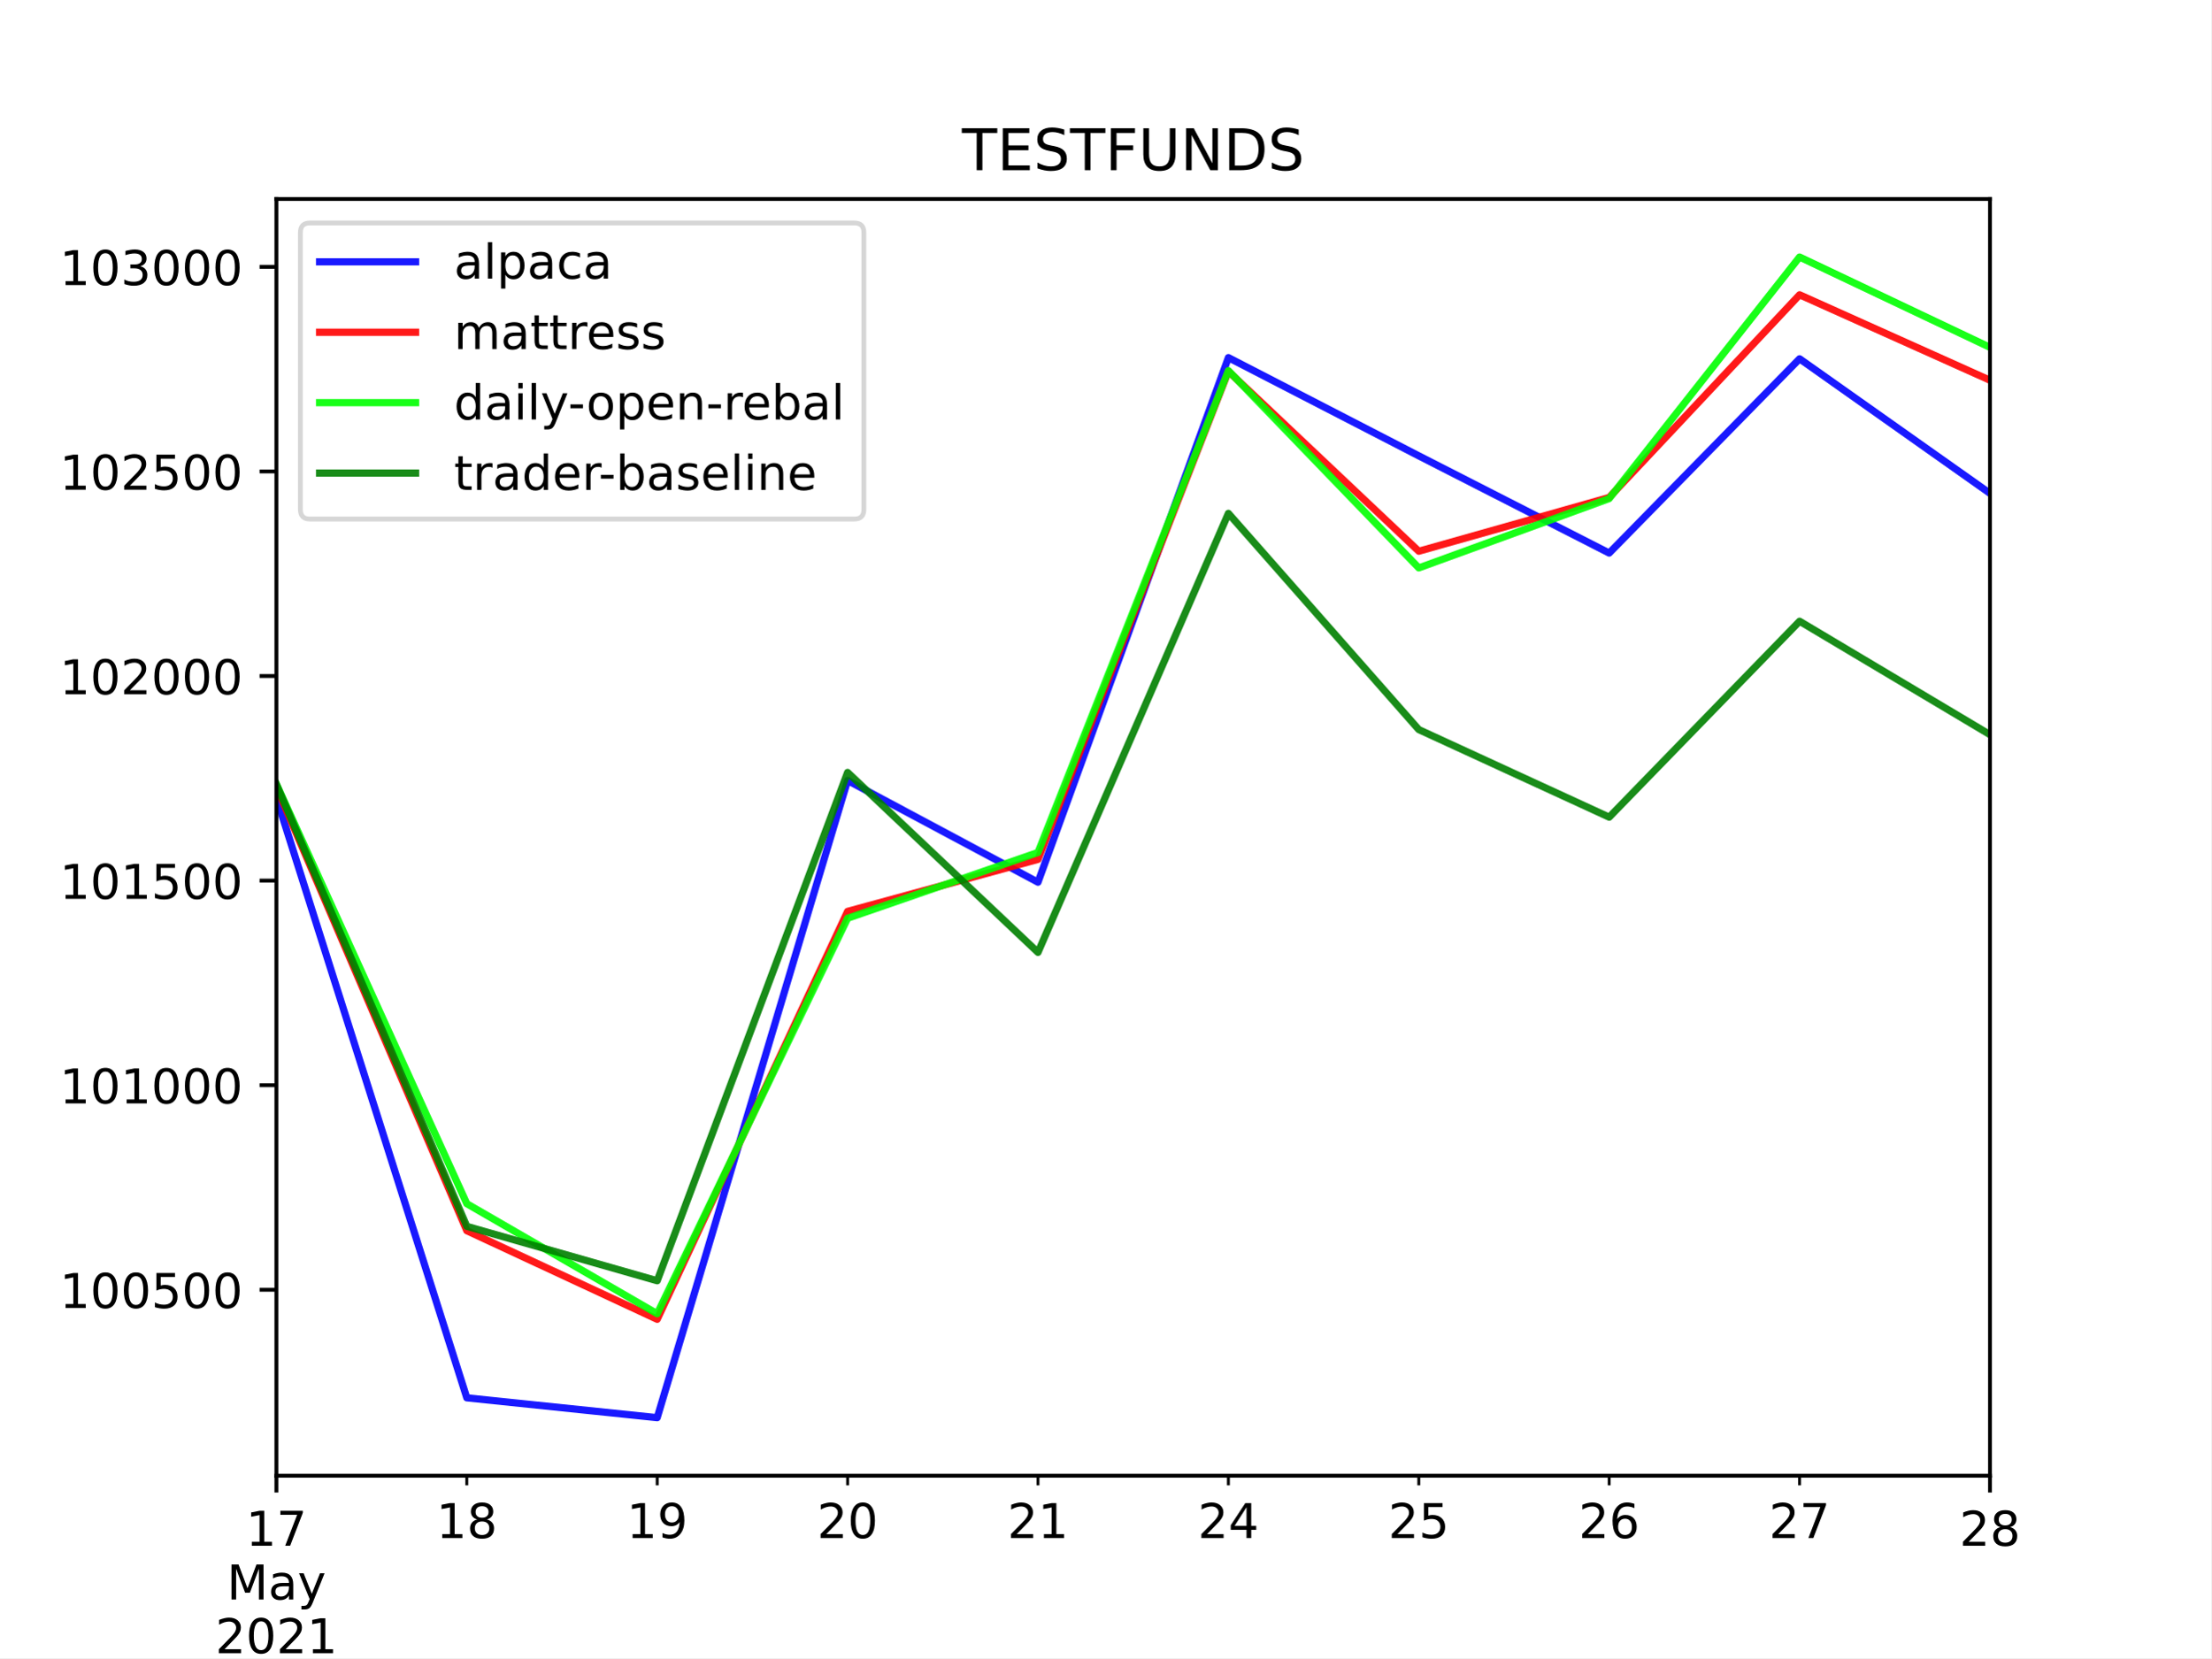
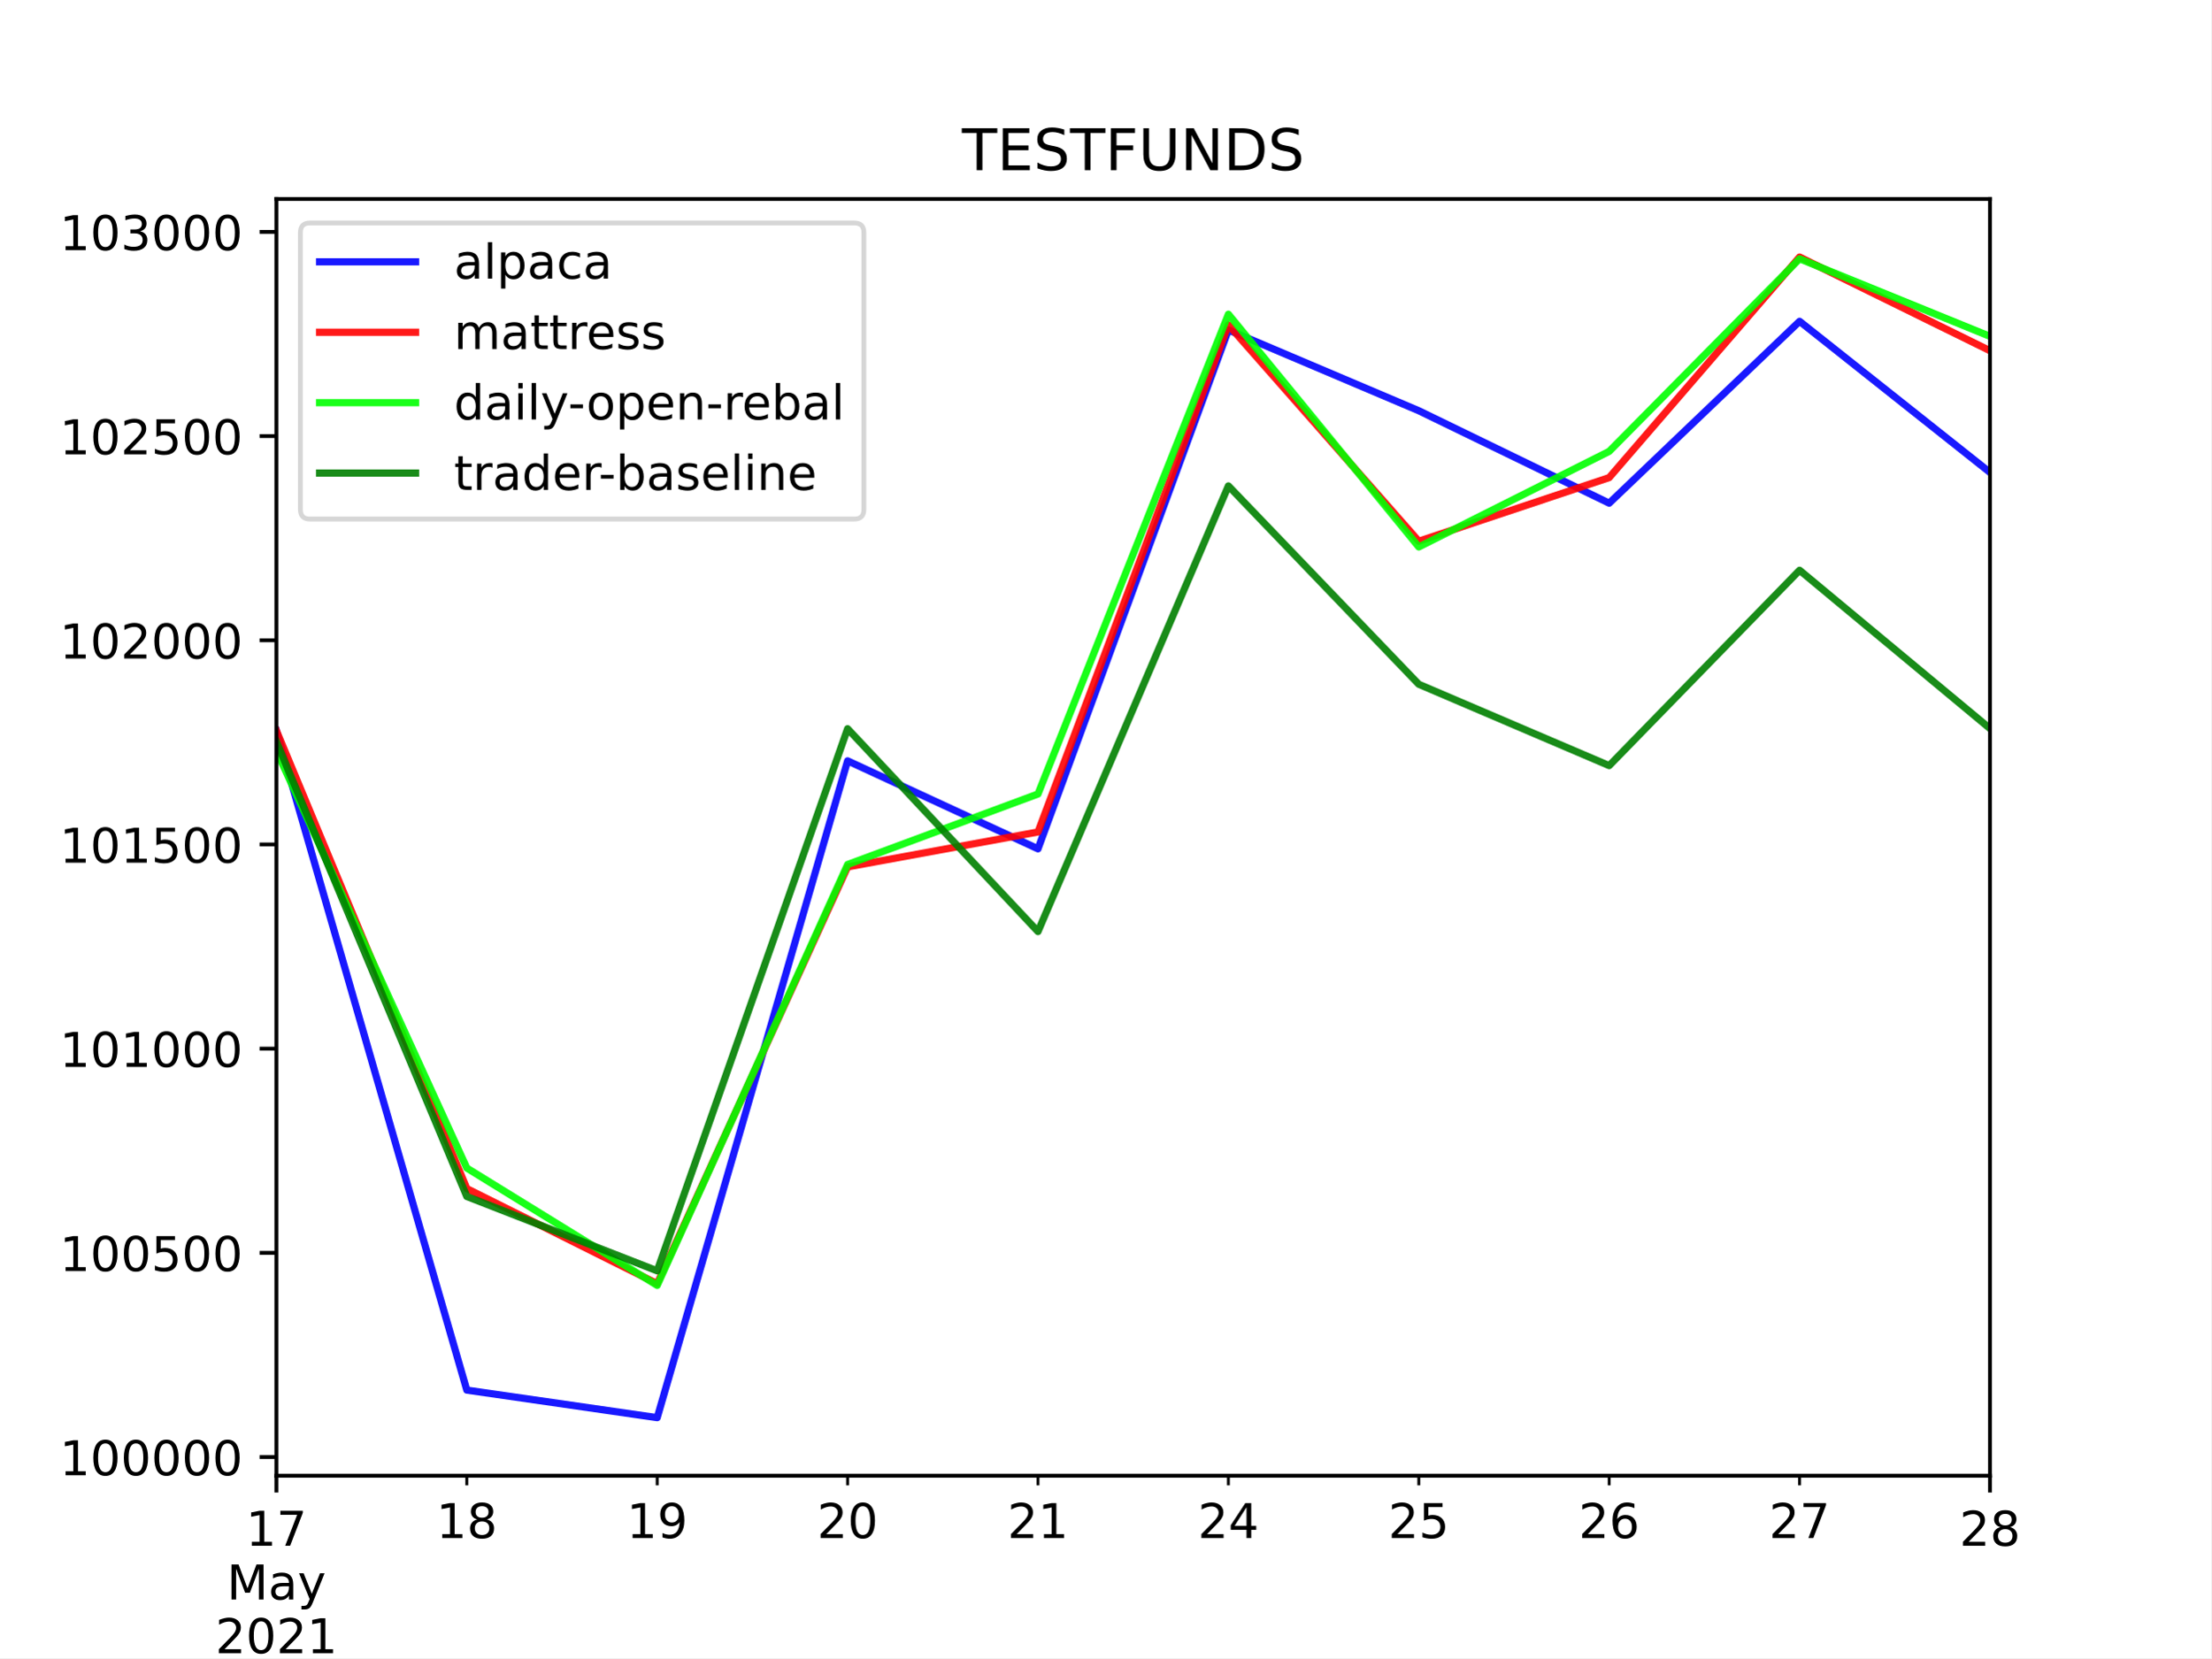
<svg xmlns="http://www.w3.org/2000/svg" xmlns:xlink="http://www.w3.org/1999/xlink" height="345.6pt" version="1.1" viewBox="0 0 460.8 345.6" width="460.8pt">
  <defs>
    <style type="text/css">*{stroke-linecap:butt;stroke-linejoin:round;}</style>
  </defs>
  <g id="figure_1">
    <g id="patch_1">
      <path d="M 0 345.6  L 460.8 345.6  L 460.8 0  L 0 0  z " style="fill:#ffffff;" />
    </g>
    <g id="axes_1">
      <g id="patch_2">
        <path d="M 57.6 307.584  L 414.72 307.584  L 414.72 41.472  L 57.6 41.472  z " style="fill:#ffffff;" />
      </g>
      <g id="matplotlib.axis_1">
        <g id="xtick_1">
          <g id="line2d_1">
            <defs>
-               <path d="M 0 0  L 0 3.5  " id="m4467c5e6b3" style="stroke:#000000;stroke-width:0.8;" />
-             </defs>
-             <g>
-               <use style="stroke:#000000;stroke-width:0.8;" x="57.6" xlink:href="#m4467c5e6b3" y="307.584" />
+               <path d="M 0 0  L 0 3.5  " id="ma224b15e35" style="stroke:#000000;stroke-width:0.8;" />
+             </defs>
+             <g>
+               <use style="stroke:#000000;stroke-width:0.8;" x="57.6" xlink:href="#ma224b15e35" y="307.584" />
            </g>
          </g>
          <g id="text_1">
            <g transform="translate(51.2375 322.1824)scale(0.1 -0.1)">
              <defs>
                <path d="M 794 531  L 1825 531  L 1825 4091  L 703 3866  L 703 4441  L 1819 4666  L 2450 4666  L 2450 531  L 3481 531  L 3481 0  L 794 0  L 794 531  z " id="DejaVuSans-31" transform="scale(0.015625)" />
                <path d="M 525 4666  L 3525 4666  L 3525 4397  L 1831 0  L 1172 0  L 2766 4134  L 525 4134  L 525 4666  z " id="DejaVuSans-37" transform="scale(0.015625)" />
              </defs>
              <use xlink:href="#DejaVuSans-31" />
              <use x="63.623" xlink:href="#DejaVuSans-37" />
            </g>
            <g transform="translate(47.2625 333.3802)scale(0.1 -0.1)">
              <defs>
                <path d="M 628 4666  L 1569 4666  L 2759 1491  L 3956 4666  L 4897 4666  L 4897 0  L 4281 0  L 4281 4097  L 3078 897  L 2444 897  L 1241 4097  L 1241 0  L 628 0  L 628 4666  z " id="DejaVuSans-4d" transform="scale(0.015625)" />
                <path d="M 2194 1759  Q 1497 1759 1228 1600  Q 959 1441 959 1056  Q 959 750 1161 570  Q 1363 391 1709 391  Q 2188 391 2477 730  Q 2766 1069 2766 1631  L 2766 1759  L 2194 1759  z M 3341 1997  L 3341 0  L 2766 0  L 2766 531  Q 2569 213 2275 61  Q 1981 -91 1556 -91  Q 1019 -91 701 211  Q 384 513 384 1019  Q 384 1609 779 1909  Q 1175 2209 1959 2209  L 2766 2209  L 2766 2266  Q 2766 2663 2505 2880  Q 2244 3097 1772 3097  Q 1472 3097 1187 3025  Q 903 2953 641 2809  L 641 3341  Q 956 3463 1253 3523  Q 1550 3584 1831 3584  Q 2591 3584 2966 3190  Q 3341 2797 3341 1997  z " id="DejaVuSans-61" transform="scale(0.015625)" />
                <path d="M 2059 -325  Q 1816 -950 1584 -1140  Q 1353 -1331 966 -1331  L 506 -1331  L 506 -850  L 844 -850  Q 1081 -850 1212 -737  Q 1344 -625 1503 -206  L 1606 56  L 191 3500  L 800 3500  L 1894 763  L 2988 3500  L 3597 3500  L 2059 -325  z " id="DejaVuSans-79" transform="scale(0.015625)" />
              </defs>
              <use xlink:href="#DejaVuSans-4d" />
              <use x="86.279" xlink:href="#DejaVuSans-61" />
              <use x="147.559" xlink:href="#DejaVuSans-79" />
            </g>
            <g transform="translate(44.875 344.5781)scale(0.1 -0.1)">
              <defs>
                <path d="M 1228 531  L 3431 531  L 3431 0  L 469 0  L 469 531  Q 828 903 1448 1529  Q 2069 2156 2228 2338  Q 2531 2678 2651 2914  Q 2772 3150 2772 3378  Q 2772 3750 2511 3984  Q 2250 4219 1831 4219  Q 1534 4219 1204 4116  Q 875 4013 500 3803  L 500 4441  Q 881 4594 1212 4672  Q 1544 4750 1819 4750  Q 2544 4750 2975 4387  Q 3406 4025 3406 3419  Q 3406 3131 3298 2873  Q 3191 2616 2906 2266  Q 2828 2175 2409 1742  Q 1991 1309 1228 531  z " id="DejaVuSans-32" transform="scale(0.015625)" />
                <path d="M 2034 4250  Q 1547 4250 1301 3770  Q 1056 3291 1056 2328  Q 1056 1369 1301 889  Q 1547 409 2034 409  Q 2525 409 2770 889  Q 3016 1369 3016 2328  Q 3016 3291 2770 3770  Q 2525 4250 2034 4250  z M 2034 4750  Q 2819 4750 3233 4129  Q 3647 3509 3647 2328  Q 3647 1150 3233 529  Q 2819 -91 2034 -91  Q 1250 -91 836 529  Q 422 1150 422 2328  Q 422 3509 836 4129  Q 1250 4750 2034 4750  z " id="DejaVuSans-30" transform="scale(0.015625)" />
              </defs>
              <use xlink:href="#DejaVuSans-32" />
              <use x="63.623" xlink:href="#DejaVuSans-30" />
              <use x="127.246" xlink:href="#DejaVuSans-32" />
              <use x="190.869" xlink:href="#DejaVuSans-31" />
            </g>
          </g>
        </g>
        <g id="xtick_2">
          <g id="line2d_2">
            <g>
-               <use style="stroke:#000000;stroke-width:0.8;" x="414.72" xlink:href="#m4467c5e6b3" y="307.584" />
+               <use style="stroke:#000000;stroke-width:0.8;" x="414.72" xlink:href="#ma224b15e35" y="307.584" />
            </g>
          </g>
          <g id="text_2">
            <g transform="translate(408.3575 322.1824)scale(0.1 -0.1)">
              <defs>
                <path d="M 2034 2216  Q 1584 2216 1326 1975  Q 1069 1734 1069 1313  Q 1069 891 1326 650  Q 1584 409 2034 409  Q 2484 409 2743 651  Q 3003 894 3003 1313  Q 3003 1734 2745 1975  Q 2488 2216 2034 2216  z M 1403 2484  Q 997 2584 770 2862  Q 544 3141 544 3541  Q 544 4100 942 4425  Q 1341 4750 2034 4750  Q 2731 4750 3128 4425  Q 3525 4100 3525 3541  Q 3525 3141 3298 2862  Q 3072 2584 2669 2484  Q 3125 2378 3379 2068  Q 3634 1759 3634 1313  Q 3634 634 3220 271  Q 2806 -91 2034 -91  Q 1263 -91 848 271  Q 434 634 434 1313  Q 434 1759 690 2068  Q 947 2378 1403 2484  z M 1172 3481  Q 1172 3119 1398 2916  Q 1625 2713 2034 2713  Q 2441 2713 2670 2916  Q 2900 3119 2900 3481  Q 2900 3844 2670 4047  Q 2441 4250 2034 4250  Q 1625 4250 1398 4047  Q 1172 3844 1172 3481  z " id="DejaVuSans-38" transform="scale(0.015625)" />
              </defs>
              <use xlink:href="#DejaVuSans-32" />
              <use x="63.623" xlink:href="#DejaVuSans-38" />
            </g>
          </g>
        </g>
        <g id="xtick_3">
          <g id="line2d_3">
            <defs>
-               <path d="M 0 0  L 0 2  " id="md776d0ccfc" style="stroke:#000000;stroke-width:0.6;" />
-             </defs>
-             <g>
-               <use style="stroke:#000000;stroke-width:0.6;" x="97.28" xlink:href="#md776d0ccfc" y="307.584" />
+               <path d="M 0 0  L 0 2  " id="mb30d0c54bf" style="stroke:#000000;stroke-width:0.6;" />
+             </defs>
+             <g>
+               <use style="stroke:#000000;stroke-width:0.6;" x="97.28" xlink:href="#mb30d0c54bf" y="307.584" />
            </g>
          </g>
          <g id="text_3">
            <g transform="translate(90.9175 320.5824)scale(0.1 -0.1)">
              <use xlink:href="#DejaVuSans-31" />
              <use x="63.623" xlink:href="#DejaVuSans-38" />
            </g>
          </g>
        </g>
        <g id="xtick_4">
          <g id="line2d_4">
            <g>
-               <use style="stroke:#000000;stroke-width:0.6;" x="136.96" xlink:href="#md776d0ccfc" y="307.584" />
+               <use style="stroke:#000000;stroke-width:0.6;" x="136.96" xlink:href="#mb30d0c54bf" y="307.584" />
            </g>
          </g>
          <g id="text_4">
            <g transform="translate(130.5975 320.5824)scale(0.1 -0.1)">
              <defs>
                <path d="M 703 97  L 703 672  Q 941 559 1184 500  Q 1428 441 1663 441  Q 2288 441 2617 861  Q 2947 1281 2994 2138  Q 2813 1869 2534 1725  Q 2256 1581 1919 1581  Q 1219 1581 811 2004  Q 403 2428 403 3163  Q 403 3881 828 4315  Q 1253 4750 1959 4750  Q 2769 4750 3195 4129  Q 3622 3509 3622 2328  Q 3622 1225 3098 567  Q 2575 -91 1691 -91  Q 1453 -91 1209 -44  Q 966 3 703 97  z M 1959 2075  Q 2384 2075 2632 2365  Q 2881 2656 2881 3163  Q 2881 3666 2632 3958  Q 2384 4250 1959 4250  Q 1534 4250 1286 3958  Q 1038 3666 1038 3163  Q 1038 2656 1286 2365  Q 1534 2075 1959 2075  z " id="DejaVuSans-39" transform="scale(0.015625)" />
              </defs>
              <use xlink:href="#DejaVuSans-31" />
              <use x="63.623" xlink:href="#DejaVuSans-39" />
            </g>
          </g>
        </g>
        <g id="xtick_5">
          <g id="line2d_5">
            <g>
-               <use style="stroke:#000000;stroke-width:0.6;" x="176.64" xlink:href="#md776d0ccfc" y="307.584" />
+               <use style="stroke:#000000;stroke-width:0.6;" x="176.64" xlink:href="#mb30d0c54bf" y="307.584" />
            </g>
          </g>
          <g id="text_5">
            <g transform="translate(170.2775 320.5824)scale(0.1 -0.1)">
              <use xlink:href="#DejaVuSans-32" />
              <use x="63.623" xlink:href="#DejaVuSans-30" />
            </g>
          </g>
        </g>
        <g id="xtick_6">
          <g id="line2d_6">
            <g>
-               <use style="stroke:#000000;stroke-width:0.6;" x="216.32" xlink:href="#md776d0ccfc" y="307.584" />
+               <use style="stroke:#000000;stroke-width:0.6;" x="216.32" xlink:href="#mb30d0c54bf" y="307.584" />
            </g>
          </g>
          <g id="text_6">
            <g transform="translate(209.9575 320.5824)scale(0.1 -0.1)">
              <use xlink:href="#DejaVuSans-32" />
              <use x="63.623" xlink:href="#DejaVuSans-31" />
            </g>
          </g>
        </g>
        <g id="xtick_7">
          <g id="line2d_7">
            <g>
-               <use style="stroke:#000000;stroke-width:0.6;" x="256" xlink:href="#md776d0ccfc" y="307.584" />
+               <use style="stroke:#000000;stroke-width:0.6;" x="256" xlink:href="#mb30d0c54bf" y="307.584" />
            </g>
          </g>
          <g id="text_7">
            <g transform="translate(249.6375 320.5824)scale(0.1 -0.1)">
              <defs>
                <path d="M 2419 4116  L 825 1625  L 2419 1625  L 2419 4116  z M 2253 4666  L 3047 4666  L 3047 1625  L 3713 1625  L 3713 1100  L 3047 1100  L 3047 0  L 2419 0  L 2419 1100  L 313 1100  L 313 1709  L 2253 4666  z " id="DejaVuSans-34" transform="scale(0.015625)" />
              </defs>
              <use xlink:href="#DejaVuSans-32" />
              <use x="63.623" xlink:href="#DejaVuSans-34" />
            </g>
          </g>
        </g>
        <g id="xtick_8">
          <g id="line2d_8">
            <g>
-               <use style="stroke:#000000;stroke-width:0.6;" x="295.68" xlink:href="#md776d0ccfc" y="307.584" />
+               <use style="stroke:#000000;stroke-width:0.6;" x="295.68" xlink:href="#mb30d0c54bf" y="307.584" />
            </g>
          </g>
          <g id="text_8">
            <g transform="translate(289.3175 320.5824)scale(0.1 -0.1)">
              <defs>
                <path d="M 691 4666  L 3169 4666  L 3169 4134  L 1269 4134  L 1269 2991  Q 1406 3038 1543 3061  Q 1681 3084 1819 3084  Q 2600 3084 3056 2656  Q 3513 2228 3513 1497  Q 3513 744 3044 326  Q 2575 -91 1722 -91  Q 1428 -91 1123 -41  Q 819 9 494 109  L 494 744  Q 775 591 1075 516  Q 1375 441 1709 441  Q 2250 441 2565 725  Q 2881 1009 2881 1497  Q 2881 1984 2565 2268  Q 2250 2553 1709 2553  Q 1456 2553 1204 2497  Q 953 2441 691 2322  L 691 4666  z " id="DejaVuSans-35" transform="scale(0.015625)" />
              </defs>
              <use xlink:href="#DejaVuSans-32" />
              <use x="63.623" xlink:href="#DejaVuSans-35" />
            </g>
          </g>
        </g>
        <g id="xtick_9">
          <g id="line2d_9">
            <g>
-               <use style="stroke:#000000;stroke-width:0.6;" x="335.36" xlink:href="#md776d0ccfc" y="307.584" />
+               <use style="stroke:#000000;stroke-width:0.6;" x="335.36" xlink:href="#mb30d0c54bf" y="307.584" />
            </g>
          </g>
          <g id="text_9">
            <g transform="translate(328.9975 320.5824)scale(0.1 -0.1)">
              <defs>
                <path d="M 2113 2584  Q 1688 2584 1439 2293  Q 1191 2003 1191 1497  Q 1191 994 1439 701  Q 1688 409 2113 409  Q 2538 409 2786 701  Q 3034 994 3034 1497  Q 3034 2003 2786 2293  Q 2538 2584 2113 2584  z M 3366 4563  L 3366 3988  Q 3128 4100 2886 4159  Q 2644 4219 2406 4219  Q 1781 4219 1451 3797  Q 1122 3375 1075 2522  Q 1259 2794 1537 2939  Q 1816 3084 2150 3084  Q 2853 3084 3261 2657  Q 3669 2231 3669 1497  Q 3669 778 3244 343  Q 2819 -91 2113 -91  Q 1303 -91 875 529  Q 447 1150 447 2328  Q 447 3434 972 4092  Q 1497 4750 2381 4750  Q 2619 4750 2861 4703  Q 3103 4656 3366 4563  z " id="DejaVuSans-36" transform="scale(0.015625)" />
              </defs>
              <use xlink:href="#DejaVuSans-32" />
              <use x="63.623" xlink:href="#DejaVuSans-36" />
            </g>
          </g>
        </g>
        <g id="xtick_10">
          <g id="line2d_10">
            <g>
-               <use style="stroke:#000000;stroke-width:0.6;" x="375.04" xlink:href="#md776d0ccfc" y="307.584" />
+               <use style="stroke:#000000;stroke-width:0.6;" x="375.04" xlink:href="#mb30d0c54bf" y="307.584" />
            </g>
          </g>
          <g id="text_10">
            <g transform="translate(368.6775 320.5824)scale(0.1 -0.1)">
              <use xlink:href="#DejaVuSans-32" />
              <use x="63.623" xlink:href="#DejaVuSans-37" />
            </g>
          </g>
        </g>
        <g id="text_11">
          <g transform="translate(224.885 358.2562)scale(0.1 -0.1)">
            <defs>
              <path d="M 2906 2969  L 2906 4863  L 3481 4863  L 3481 0  L 2906 0  L 2906 525  Q 2725 213 2448 61  Q 2172 -91 1784 -91  Q 1150 -91 751 415  Q 353 922 353 1747  Q 353 2572 751 3078  Q 1150 3584 1784 3584  Q 2172 3584 2448 3432  Q 2725 3281 2906 2969  z M 947 1747  Q 947 1113 1208 752  Q 1469 391 1925 391  Q 2381 391 2643 752  Q 2906 1113 2906 1747  Q 2906 2381 2643 2742  Q 2381 3103 1925 3103  Q 1469 3103 1208 2742  Q 947 2381 947 1747  z " id="DejaVuSans-64" transform="scale(0.015625)" />
              <path d="M 1172 4494  L 1172 3500  L 2356 3500  L 2356 3053  L 1172 3053  L 1172 1153  Q 1172 725 1289 603  Q 1406 481 1766 481  L 2356 481  L 2356 0  L 1766 0  Q 1100 0 847 248  Q 594 497 594 1153  L 594 3053  L 172 3053  L 172 3500  L 594 3500  L 594 4494  L 1172 4494  z " id="DejaVuSans-74" transform="scale(0.015625)" />
              <path d="M 3597 1894  L 3597 1613  L 953 1613  Q 991 1019 1311 708  Q 1631 397 2203 397  Q 2534 397 2845 478  Q 3156 559 3463 722  L 3463 178  Q 3153 47 2828 -22  Q 2503 -91 2169 -91  Q 1331 -91 842 396  Q 353 884 353 1716  Q 353 2575 817 3079  Q 1281 3584 2069 3584  Q 2775 3584 3186 3129  Q 3597 2675 3597 1894  z M 3022 2063  Q 3016 2534 2758 2815  Q 2500 3097 2075 3097  Q 1594 3097 1305 2825  Q 1016 2553 972 2059  L 3022 2063  z " id="DejaVuSans-65" transform="scale(0.015625)" />
            </defs>
            <use xlink:href="#DejaVuSans-64" />
            <use x="63.477" xlink:href="#DejaVuSans-61" />
            <use x="124.756" xlink:href="#DejaVuSans-74" />
            <use x="163.965" xlink:href="#DejaVuSans-65" />
          </g>
        </g>
      </g>
      <g id="matplotlib.axis_2">
        <g id="ytick_1">
          <g id="line2d_11">
            <defs>
-               <path d="M 0 0  L -3.5 0  " id="m9ee7621013" style="stroke:#000000;stroke-width:0.8;" />
-             </defs>
-             <g>
-               <use style="stroke:#000000;stroke-width:0.8;" x="57.6" xlink:href="#m9ee7621013" y="268.832" />
+               <path d="M 0 0  L -3.5 0  " id="mb60de49e07" style="stroke:#000000;stroke-width:0.8;" />
+             </defs>
+             <g>
+               <use style="stroke:#000000;stroke-width:0.8;" x="57.6" xlink:href="#mb60de49e07" y="303.693" />
            </g>
          </g>
          <g id="text_12">
-             <g transform="translate(12.425 272.6317)scale(0.1 -0.1)">
+             <g transform="translate(12.425 307.492)scale(0.1 -0.1)">
+               <use xlink:href="#DejaVuSans-31" />
+               <use x="63.623" xlink:href="#DejaVuSans-30" />
+               <use x="127.246" xlink:href="#DejaVuSans-30" />
+               <use x="190.869" xlink:href="#DejaVuSans-30" />
+               <use x="254.492" xlink:href="#DejaVuSans-30" />
+               <use x="318.115" xlink:href="#DejaVuSans-30" />
+             </g>
+           </g>
+         </g>
+         <g id="ytick_2">
+           <g id="line2d_12">
+             <g>
+               <use style="stroke:#000000;stroke-width:0.8;" x="57.6" xlink:href="#mb60de49e07" y="261.132" />
+             </g>
+           </g>
+           <g id="text_13">
+             <g transform="translate(12.425 264.9312)scale(0.1 -0.1)">
              <use xlink:href="#DejaVuSans-31" />
              <use x="63.623" xlink:href="#DejaVuSans-30" />
              <use x="127.246" xlink:href="#DejaVuSans-30" />
              <use x="190.869" xlink:href="#DejaVuSans-35" />
              <use x="254.492" xlink:href="#DejaVuSans-30" />
              <use x="318.115" xlink:href="#DejaVuSans-30" />
            </g>
          </g>
        </g>
-         <g id="ytick_2">
-           <g id="line2d_12">
-             <g>
-               <use style="stroke:#000000;stroke-width:0.8;" x="57.6" xlink:href="#m9ee7621013" y="226.189" />
-             </g>
-           </g>
-           <g id="text_13">
-             <g transform="translate(12.425 229.9884)scale(0.1 -0.1)">
+         <g id="ytick_3">
+           <g id="line2d_13">
+             <g>
+               <use style="stroke:#000000;stroke-width:0.8;" x="57.6" xlink:href="#mb60de49e07" y="218.571" />
+             </g>
+           </g>
+           <g id="text_14">
+             <g transform="translate(12.425 222.3703)scale(0.1 -0.1)">
              <use xlink:href="#DejaVuSans-31" />
              <use x="63.623" xlink:href="#DejaVuSans-30" />
              <use x="127.246" xlink:href="#DejaVuSans-31" />
              <use x="190.869" xlink:href="#DejaVuSans-30" />
              <use x="254.492" xlink:href="#DejaVuSans-30" />
              <use x="318.115" xlink:href="#DejaVuSans-30" />
            </g>
          </g>
        </g>
-         <g id="ytick_3">
-           <g id="line2d_13">
-             <g>
-               <use style="stroke:#000000;stroke-width:0.8;" x="57.6" xlink:href="#m9ee7621013" y="183.546" />
-             </g>
-           </g>
-           <g id="text_14">
-             <g transform="translate(12.425 187.345)scale(0.1 -0.1)">
+         <g id="ytick_4">
+           <g id="line2d_14">
+             <g>
+               <use style="stroke:#000000;stroke-width:0.8;" x="57.6" xlink:href="#mb60de49e07" y="176.01" />
+             </g>
+           </g>
+           <g id="text_15">
+             <g transform="translate(12.425 179.8094)scale(0.1 -0.1)">
              <use xlink:href="#DejaVuSans-31" />
              <use x="63.623" xlink:href="#DejaVuSans-30" />
              <use x="127.246" xlink:href="#DejaVuSans-31" />
              <use x="190.869" xlink:href="#DejaVuSans-35" />
              <use x="254.492" xlink:href="#DejaVuSans-30" />
              <use x="318.115" xlink:href="#DejaVuSans-30" />
            </g>
          </g>
        </g>
-         <g id="ytick_4">
-           <g id="line2d_14">
-             <g>
-               <use style="stroke:#000000;stroke-width:0.8;" x="57.6" xlink:href="#m9ee7621013" y="140.902" />
-             </g>
-           </g>
-           <g id="text_15">
-             <g transform="translate(12.425 144.7017)scale(0.1 -0.1)">
+         <g id="ytick_5">
+           <g id="line2d_15">
+             <g>
+               <use style="stroke:#000000;stroke-width:0.8;" x="57.6" xlink:href="#mb60de49e07" y="133.449" />
+             </g>
+           </g>
+           <g id="text_16">
+             <g transform="translate(12.425 137.2485)scale(0.1 -0.1)">
              <use xlink:href="#DejaVuSans-31" />
              <use x="63.623" xlink:href="#DejaVuSans-30" />
              <use x="127.246" xlink:href="#DejaVuSans-32" />
              <use x="190.869" xlink:href="#DejaVuSans-30" />
              <use x="254.492" xlink:href="#DejaVuSans-30" />
              <use x="318.115" xlink:href="#DejaVuSans-30" />
            </g>
          </g>
        </g>
-         <g id="ytick_5">
-           <g id="line2d_15">
-             <g>
-               <use style="stroke:#000000;stroke-width:0.8;" x="57.6" xlink:href="#m9ee7621013" y="98.259" />
-             </g>
-           </g>
-           <g id="text_16">
-             <g transform="translate(12.425 102.0584)scale(0.1 -0.1)">
+         <g id="ytick_6">
+           <g id="line2d_16">
+             <g>
+               <use style="stroke:#000000;stroke-width:0.8;" x="57.6" xlink:href="#mb60de49e07" y="90.888" />
+             </g>
+           </g>
+           <g id="text_17">
+             <g transform="translate(12.425 94.68768)scale(0.1 -0.1)">
              <use xlink:href="#DejaVuSans-31" />
              <use x="63.623" xlink:href="#DejaVuSans-30" />
              <use x="127.246" xlink:href="#DejaVuSans-32" />
              <use x="190.869" xlink:href="#DejaVuSans-35" />
              <use x="254.492" xlink:href="#DejaVuSans-30" />
              <use x="318.115" xlink:href="#DejaVuSans-30" />
            </g>
          </g>
        </g>
-         <g id="ytick_6">
-           <g id="line2d_16">
-             <g>
-               <use style="stroke:#000000;stroke-width:0.8;" x="57.6" xlink:href="#m9ee7621013" y="55.616" />
-             </g>
-           </g>
-           <g id="text_17">
-             <g transform="translate(12.425 59.41506)scale(0.1 -0.1)">
+         <g id="ytick_7">
+           <g id="line2d_17">
+             <g>
+               <use style="stroke:#000000;stroke-width:0.8;" x="57.6" xlink:href="#mb60de49e07" y="48.328" />
+             </g>
+           </g>
+           <g id="text_18">
+             <g transform="translate(12.425 52.12681)scale(0.1 -0.1)">
              <defs>
                <path d="M 2597 2516  Q 3050 2419 3304 2112  Q 3559 1806 3559 1356  Q 3559 666 3084 287  Q 2609 -91 1734 -91  Q 1441 -91 1130 -33  Q 819 25 488 141  L 488 750  Q 750 597 1062 519  Q 1375 441 1716 441  Q 2309 441 2620 675  Q 2931 909 2931 1356  Q 2931 1769 2642 2001  Q 2353 2234 1838 2234  L 1294 2234  L 1294 2753  L 1863 2753  Q 2328 2753 2575 2939  Q 2822 3125 2822 3475  Q 2822 3834 2567 4026  Q 2313 4219 1838 4219  Q 1578 4219 1281 4162  Q 984 4106 628 3988  L 628 4550  Q 988 4650 1302 4700  Q 1616 4750 1894 4750  Q 2613 4750 3031 4423  Q 3450 4097 3450 3541  Q 3450 3153 3228 2886  Q 3006 2619 2597 2516  z " id="DejaVuSans-33" transform="scale(0.015625)" />
              </defs>
              <use xlink:href="#DejaVuSans-31" />
              <use x="63.623" xlink:href="#DejaVuSans-30" />
              <use x="127.246" xlink:href="#DejaVuSans-33" />
              <use x="190.869" xlink:href="#DejaVuSans-30" />
              <use x="254.492" xlink:href="#DejaVuSans-30" />
              <use x="318.115" xlink:href="#DejaVuSans-30" />
            </g>
          </g>
        </g>
      </g>
-       <g id="line2d_17">
-         <path clip-path="url(#p35375f770d)" d="M 57.6 166.259  L 97.28 291.353  L 136.96 295.488  L 176.64 162.68  L 216.32 183.882  L 256 74.536  L 295.68 95.012  L 335.36 115.272  L 375.04 74.781  L 414.72 102.828  " style="fill:none;stroke:#0000ff;stroke-linecap:square;stroke-opacity:0.9;stroke-width:1.5;" />
-       </g>
      <g id="line2d_18">
-         <path clip-path="url(#p35375f770d)" d="M 57.6 164.048  L 97.28 256.52  L 136.96 274.987  L 176.64 189.958  L 216.32 179.125  L 256 77.386  L 295.68 114.891  L 335.36 103.681  L 375.04 61.438  L 414.72 79.25  " style="fill:none;stroke:#ff0000;stroke-linecap:square;stroke-opacity:0.9;stroke-width:1.5;" />
+         <path clip-path="url(#pcf5dd7ce22)" d="M 57.6 152.32  L 97.28 289.743  L 136.96 295.488  L 176.64 158.58  L 216.32 176.922  L 256 68.768  L 295.68 85.605  L 335.36 104.874  L 375.04 66.97  L 414.72 98.461  " style="fill:none;stroke:#0000ff;stroke-linecap:square;stroke-opacity:0.9;stroke-width:1.5;" />
      </g>
      <g id="line2d_19">
-         <path clip-path="url(#p35375f770d)" d="M 57.6 163.417  L 97.28 250.889  L 136.96 273.824  L 176.64 191.391  L 216.32 177.682  L 256 77.246  L 295.68 118.367  L 335.36 103.918  L 375.04 53.568  L 414.72 72.399  " style="fill:none;stroke:#00ff00;stroke-linecap:square;stroke-opacity:0.9;stroke-width:1.5;" />
+         <path clip-path="url(#pcf5dd7ce22)" d="M 57.6 152.293  L 97.28 247.737  L 136.96 267.564  L 176.64 180.695  L 216.32 173.409  L 256 67.713  L 295.68 112.796  L 335.36 99.541  L 375.04 53.568  L 414.72 73.093  " style="fill:none;stroke:#ff0000;stroke-linecap:square;stroke-opacity:0.9;stroke-width:1.5;" />
      </g>
      <g id="line2d_20">
-         <path clip-path="url(#p35375f770d)" d="M 57.6 163.529  L 97.28 255.609  L 136.96 266.949  L 176.64 160.998  L 216.32 198.506  L 256 107.001  L 295.68 152.069  L 335.36 170.322  L 375.04 129.483  L 414.72 153.123  " style="fill:none;stroke:#008000;stroke-linecap:square;stroke-opacity:0.9;stroke-width:1.5;" />
+         <path clip-path="url(#pcf5dd7ce22)" d="M 57.6 156.482  L 97.28 243.457  L 136.96 267.925  L 176.64 180.187  L 216.32 165.493  L 256 65.491  L 295.68 113.997  L 335.36 94.078  L 375.04 53.939  L 414.72 70.105  " style="fill:none;stroke:#00ff00;stroke-linecap:square;stroke-opacity:0.9;stroke-width:1.5;" />
+       </g>
+       <g id="line2d_21">
+         <path clip-path="url(#pcf5dd7ce22)" d="M 57.6 154.575  L 97.28 249.39  L 136.96 264.884  L 176.64 151.889  L 216.32 194.168  L 256 101.273  L 295.68 142.62  L 335.36 159.577  L 375.04 118.853  L 414.72 151.846  " style="fill:none;stroke:#008000;stroke-linecap:square;stroke-opacity:0.9;stroke-width:1.5;" />
      </g>
      <g id="patch_3">
        <path d="M 57.6 307.584  L 57.6 41.472  " style="fill:none;stroke:#000000;stroke-linecap:square;stroke-linejoin:miter;stroke-width:0.8;" />
      </g>
      <g id="patch_4">
        <path d="M 414.72 307.584  L 414.72 41.472  " style="fill:none;stroke:#000000;stroke-linecap:square;stroke-linejoin:miter;stroke-width:0.8;" />
      </g>
      <g id="patch_5">
        <path d="M 57.6 307.584  L 414.72 307.584  " style="fill:none;stroke:#000000;stroke-linecap:square;stroke-linejoin:miter;stroke-width:0.8;" />
      </g>
      <g id="patch_6">
        <path d="M 57.6 41.472  L 414.72 41.472  " style="fill:none;stroke:#000000;stroke-linecap:square;stroke-linejoin:miter;stroke-width:0.8;" />
      </g>
-       <g id="text_18">
+       <g id="text_19">
        <g transform="translate(200.4703 35.472)scale(0.12 -0.12)">
          <defs>
            <path d="M -19 4666  L 3928 4666  L 3928 4134  L 2272 4134  L 2272 0  L 1638 0  L 1638 4134  L -19 4134  L -19 4666  z " id="DejaVuSans-54" transform="scale(0.015625)" />
            <path d="M 628 4666  L 3578 4666  L 3578 4134  L 1259 4134  L 1259 2753  L 3481 2753  L 3481 2222  L 1259 2222  L 1259 531  L 3634 531  L 3634 0  L 628 0  L 628 4666  z " id="DejaVuSans-45" transform="scale(0.015625)" />
            <path d="M 3425 4513  L 3425 3897  Q 3066 4069 2747 4153  Q 2428 4238 2131 4238  Q 1616 4238 1336 4038  Q 1056 3838 1056 3469  Q 1056 3159 1242 3001  Q 1428 2844 1947 2747  L 2328 2669  Q 3034 2534 3370 2195  Q 3706 1856 3706 1288  Q 3706 609 3251 259  Q 2797 -91 1919 -91  Q 1588 -91 1214 -16  Q 841 59 441 206  L 441 856  Q 825 641 1194 531  Q 1563 422 1919 422  Q 2459 422 2753 634  Q 3047 847 3047 1241  Q 3047 1584 2836 1778  Q 2625 1972 2144 2069  L 1759 2144  Q 1053 2284 737 2584  Q 422 2884 422 3419  Q 422 4038 858 4394  Q 1294 4750 2059 4750  Q 2388 4750 2728 4690  Q 3069 4631 3425 4513  z " id="DejaVuSans-53" transform="scale(0.015625)" />
            <path d="M 628 4666  L 3309 4666  L 3309 4134  L 1259 4134  L 1259 2759  L 3109 2759  L 3109 2228  L 1259 2228  L 1259 0  L 628 0  L 628 4666  z " id="DejaVuSans-46" transform="scale(0.015625)" />
            <path d="M 556 4666  L 1191 4666  L 1191 1831  Q 1191 1081 1462 751  Q 1734 422 2344 422  Q 2950 422 3222 751  Q 3494 1081 3494 1831  L 3494 4666  L 4128 4666  L 4128 1753  Q 4128 841 3676 375  Q 3225 -91 2344 -91  Q 1459 -91 1007 375  Q 556 841 556 1753  L 556 4666  z " id="DejaVuSans-55" transform="scale(0.015625)" />
            <path d="M 628 4666  L 1478 4666  L 3547 763  L 3547 4666  L 4159 4666  L 4159 0  L 3309 0  L 1241 3903  L 1241 0  L 628 0  L 628 4666  z " id="DejaVuSans-4e" transform="scale(0.015625)" />
            <path d="M 1259 4147  L 1259 519  L 2022 519  Q 2988 519 3436 956  Q 3884 1394 3884 2338  Q 3884 3275 3436 3711  Q 2988 4147 2022 4147  L 1259 4147  z M 628 4666  L 1925 4666  Q 3281 4666 3915 4102  Q 4550 3538 4550 2338  Q 4550 1131 3912 565  Q 3275 0 1925 0  L 628 0  L 628 4666  z " id="DejaVuSans-44" transform="scale(0.015625)" />
          </defs>
          <use xlink:href="#DejaVuSans-54" />
          <use x="61.084" xlink:href="#DejaVuSans-45" />
          <use x="124.268" xlink:href="#DejaVuSans-53" />
          <use x="187.744" xlink:href="#DejaVuSans-54" />
          <use x="248.828" xlink:href="#DejaVuSans-46" />
          <use x="306.348" xlink:href="#DejaVuSans-55" />
          <use x="379.541" xlink:href="#DejaVuSans-4e" />
          <use x="454.346" xlink:href="#DejaVuSans-44" />
          <use x="531.348" xlink:href="#DejaVuSans-53" />
        </g>
      </g>
      <g id="legend_1">
        <g id="patch_7">
          <path d="M 64.6 108.184  L 178.031 108.184  Q 180.031 108.184 180.031 106.184  L 180.031 48.472  Q 180.031 46.472 178.031 46.472  L 64.6 46.472  Q 62.6 46.472 62.6 48.472  L 62.6 106.184  Q 62.6 108.184 64.6 108.184  z " style="fill:#ffffff;opacity:0.8;stroke:#cccccc;stroke-linejoin:miter;" />
        </g>
-         <g id="line2d_21">
+         <g id="line2d_22">
          <path d="M 66.6 54.57  L 86.6 54.57  " style="fill:none;stroke:#0000ff;stroke-linecap:square;stroke-opacity:0.9;stroke-width:1.5;" />
        </g>
-         <g id="line2d_22" />
-         <g id="text_19">
+         <g id="line2d_23" />
+         <g id="text_20">
          <g transform="translate(94.6 58.07044)scale(0.1 -0.1)">
            <defs>
              <path d="M 603 4863  L 1178 4863  L 1178 0  L 603 0  L 603 4863  z " id="DejaVuSans-6c" transform="scale(0.015625)" />
              <path d="M 1159 525  L 1159 -1331  L 581 -1331  L 581 3500  L 1159 3500  L 1159 2969  Q 1341 3281 1617 3432  Q 1894 3584 2278 3584  Q 2916 3584 3314 3078  Q 3713 2572 3713 1747  Q 3713 922 3314 415  Q 2916 -91 2278 -91  Q 1894 -91 1617 61  Q 1341 213 1159 525  z M 3116 1747  Q 3116 2381 2855 2742  Q 2594 3103 2138 3103  Q 1681 3103 1420 2742  Q 1159 2381 1159 1747  Q 1159 1113 1420 752  Q 1681 391 2138 391  Q 2594 391 2855 752  Q 3116 1113 3116 1747  z " id="DejaVuSans-70" transform="scale(0.015625)" />
              <path d="M 3122 3366  L 3122 2828  Q 2878 2963 2633 3030  Q 2388 3097 2138 3097  Q 1578 3097 1268 2742  Q 959 2388 959 1747  Q 959 1106 1268 751  Q 1578 397 2138 397  Q 2388 397 2633 464  Q 2878 531 3122 666  L 3122 134  Q 2881 22 2623 -34  Q 2366 -91 2075 -91  Q 1284 -91 818 406  Q 353 903 353 1747  Q 353 2603 823 3093  Q 1294 3584 2113 3584  Q 2378 3584 2631 3529  Q 2884 3475 3122 3366  z " id="DejaVuSans-63" transform="scale(0.015625)" />
            </defs>
            <use xlink:href="#DejaVuSans-61" />
            <use x="61.279" xlink:href="#DejaVuSans-6c" />
            <use x="89.062" xlink:href="#DejaVuSans-70" />
            <use x="152.539" xlink:href="#DejaVuSans-61" />
            <use x="213.818" xlink:href="#DejaVuSans-63" />
            <use x="268.799" xlink:href="#DejaVuSans-61" />
          </g>
        </g>
-         <g id="line2d_23">
+         <g id="line2d_24">
          <path d="M 66.6 69.249  L 86.6 69.249  " style="fill:none;stroke:#ff0000;stroke-linecap:square;stroke-opacity:0.9;stroke-width:1.5;" />
        </g>
-         <g id="line2d_24" />
-         <g id="text_20">
+         <g id="line2d_25" />
+         <g id="text_21">
          <g transform="translate(94.6 72.74856)scale(0.1 -0.1)">
            <defs>
              <path d="M 3328 2828  Q 3544 3216 3844 3400  Q 4144 3584 4550 3584  Q 5097 3584 5394 3201  Q 5691 2819 5691 2113  L 5691 0  L 5113 0  L 5113 2094  Q 5113 2597 4934 2840  Q 4756 3084 4391 3084  Q 3944 3084 3684 2787  Q 3425 2491 3425 1978  L 3425 0  L 2847 0  L 2847 2094  Q 2847 2600 2669 2842  Q 2491 3084 2119 3084  Q 1678 3084 1418 2786  Q 1159 2488 1159 1978  L 1159 0  L 581 0  L 581 3500  L 1159 3500  L 1159 2956  Q 1356 3278 1631 3431  Q 1906 3584 2284 3584  Q 2666 3584 2933 3390  Q 3200 3197 3328 2828  z " id="DejaVuSans-6d" transform="scale(0.015625)" />
              <path d="M 2631 2963  Q 2534 3019 2420 3045  Q 2306 3072 2169 3072  Q 1681 3072 1420 2755  Q 1159 2438 1159 1844  L 1159 0  L 581 0  L 581 3500  L 1159 3500  L 1159 2956  Q 1341 3275 1631 3429  Q 1922 3584 2338 3584  Q 2397 3584 2469 3576  Q 2541 3569 2628 3553  L 2631 2963  z " id="DejaVuSans-72" transform="scale(0.015625)" />
              <path d="M 2834 3397  L 2834 2853  Q 2591 2978 2328 3040  Q 2066 3103 1784 3103  Q 1356 3103 1142 2972  Q 928 2841 928 2578  Q 928 2378 1081 2264  Q 1234 2150 1697 2047  L 1894 2003  Q 2506 1872 2764 1633  Q 3022 1394 3022 966  Q 3022 478 2636 193  Q 2250 -91 1575 -91  Q 1294 -91 989 -36  Q 684 19 347 128  L 347 722  Q 666 556 975 473  Q 1284 391 1588 391  Q 1994 391 2212 530  Q 2431 669 2431 922  Q 2431 1156 2273 1281  Q 2116 1406 1581 1522  L 1381 1569  Q 847 1681 609 1914  Q 372 2147 372 2553  Q 372 3047 722 3315  Q 1072 3584 1716 3584  Q 2034 3584 2315 3537  Q 2597 3491 2834 3397  z " id="DejaVuSans-73" transform="scale(0.015625)" />
            </defs>
            <use xlink:href="#DejaVuSans-6d" />
            <use x="97.412" xlink:href="#DejaVuSans-61" />
            <use x="158.691" xlink:href="#DejaVuSans-74" />
            <use x="197.9" xlink:href="#DejaVuSans-74" />
            <use x="237.109" xlink:href="#DejaVuSans-72" />
            <use x="275.973" xlink:href="#DejaVuSans-65" />
            <use x="337.496" xlink:href="#DejaVuSans-73" />
            <use x="389.596" xlink:href="#DejaVuSans-73" />
          </g>
        </g>
-         <g id="line2d_25">
+         <g id="line2d_26">
          <path d="M 66.6 83.927  L 86.6 83.927  " style="fill:none;stroke:#00ff00;stroke-linecap:square;stroke-opacity:0.9;stroke-width:1.5;" />
        </g>
-         <g id="line2d_26" />
-         <g id="text_21">
+         <g id="line2d_27" />
+         <g id="text_22">
          <g transform="translate(94.6 87.42669)scale(0.1 -0.1)">
            <defs>
              <path d="M 603 3500  L 1178 3500  L 1178 0  L 603 0  L 603 3500  z M 603 4863  L 1178 4863  L 1178 4134  L 603 4134  L 603 4863  z " id="DejaVuSans-69" transform="scale(0.015625)" />
              <path d="M 313 2009  L 1997 2009  L 1997 1497  L 313 1497  L 313 2009  z " id="DejaVuSans-2d" transform="scale(0.015625)" />
              <path d="M 1959 3097  Q 1497 3097 1228 2736  Q 959 2375 959 1747  Q 959 1119 1226 758  Q 1494 397 1959 397  Q 2419 397 2687 759  Q 2956 1122 2956 1747  Q 2956 2369 2687 2733  Q 2419 3097 1959 3097  z M 1959 3584  Q 2709 3584 3137 3096  Q 3566 2609 3566 1747  Q 3566 888 3137 398  Q 2709 -91 1959 -91  Q 1206 -91 779 398  Q 353 888 353 1747  Q 353 2609 779 3096  Q 1206 3584 1959 3584  z " id="DejaVuSans-6f" transform="scale(0.015625)" />
              <path d="M 3513 2113  L 3513 0  L 2938 0  L 2938 2094  Q 2938 2591 2744 2837  Q 2550 3084 2163 3084  Q 1697 3084 1428 2787  Q 1159 2491 1159 1978  L 1159 0  L 581 0  L 581 3500  L 1159 3500  L 1159 2956  Q 1366 3272 1645 3428  Q 1925 3584 2291 3584  Q 2894 3584 3203 3211  Q 3513 2838 3513 2113  z " id="DejaVuSans-6e" transform="scale(0.015625)" />
              <path d="M 3116 1747  Q 3116 2381 2855 2742  Q 2594 3103 2138 3103  Q 1681 3103 1420 2742  Q 1159 2381 1159 1747  Q 1159 1113 1420 752  Q 1681 391 2138 391  Q 2594 391 2855 752  Q 3116 1113 3116 1747  z M 1159 2969  Q 1341 3281 1617 3432  Q 1894 3584 2278 3584  Q 2916 3584 3314 3078  Q 3713 2572 3713 1747  Q 3713 922 3314 415  Q 2916 -91 2278 -91  Q 1894 -91 1617 61  Q 1341 213 1159 525  L 1159 0  L 581 0  L 581 4863  L 1159 4863  L 1159 2969  z " id="DejaVuSans-62" transform="scale(0.015625)" />
            </defs>
            <use xlink:href="#DejaVuSans-64" />
            <use x="63.477" xlink:href="#DejaVuSans-61" />
            <use x="124.756" xlink:href="#DejaVuSans-69" />
            <use x="152.539" xlink:href="#DejaVuSans-6c" />
            <use x="180.322" xlink:href="#DejaVuSans-79" />
            <use x="237.752" xlink:href="#DejaVuSans-2d" />
            <use x="275.711" xlink:href="#DejaVuSans-6f" />
            <use x="336.893" xlink:href="#DejaVuSans-70" />
            <use x="400.369" xlink:href="#DejaVuSans-65" />
            <use x="461.893" xlink:href="#DejaVuSans-6e" />
            <use x="525.271" xlink:href="#DejaVuSans-2d" />
            <use x="561.355" xlink:href="#DejaVuSans-72" />
            <use x="600.219" xlink:href="#DejaVuSans-65" />
            <use x="661.742" xlink:href="#DejaVuSans-62" />
            <use x="725.219" xlink:href="#DejaVuSans-61" />
            <use x="786.498" xlink:href="#DejaVuSans-6c" />
          </g>
        </g>
-         <g id="line2d_27">
+         <g id="line2d_28">
          <path d="M 66.6 98.605  L 86.6 98.605  " style="fill:none;stroke:#008000;stroke-linecap:square;stroke-opacity:0.9;stroke-width:1.5;" />
        </g>
-         <g id="line2d_28" />
-         <g id="text_22">
+         <g id="line2d_29" />
+         <g id="text_23">
          <g transform="translate(94.6 102.1048)scale(0.1 -0.1)">
            <use xlink:href="#DejaVuSans-74" />
            <use x="39.209" xlink:href="#DejaVuSans-72" />
            <use x="80.322" xlink:href="#DejaVuSans-61" />
            <use x="141.602" xlink:href="#DejaVuSans-64" />
            <use x="205.078" xlink:href="#DejaVuSans-65" />
            <use x="266.602" xlink:href="#DejaVuSans-72" />
            <use x="301.34" xlink:href="#DejaVuSans-2d" />
            <use x="337.424" xlink:href="#DejaVuSans-62" />
            <use x="400.9" xlink:href="#DejaVuSans-61" />
            <use x="462.18" xlink:href="#DejaVuSans-73" />
            <use x="514.279" xlink:href="#DejaVuSans-65" />
            <use x="575.803" xlink:href="#DejaVuSans-6c" />
            <use x="603.586" xlink:href="#DejaVuSans-69" />
            <use x="631.369" xlink:href="#DejaVuSans-6e" />
            <use x="694.748" xlink:href="#DejaVuSans-65" />
          </g>
        </g>
      </g>
    </g>
  </g>
  <defs>
-     <clipPath id="p35375f770d">
+     <clipPath id="pcf5dd7ce22">
      <rect height="266.112" width="357.12" x="57.6" y="41.472" />
    </clipPath>
  </defs>
</svg>
